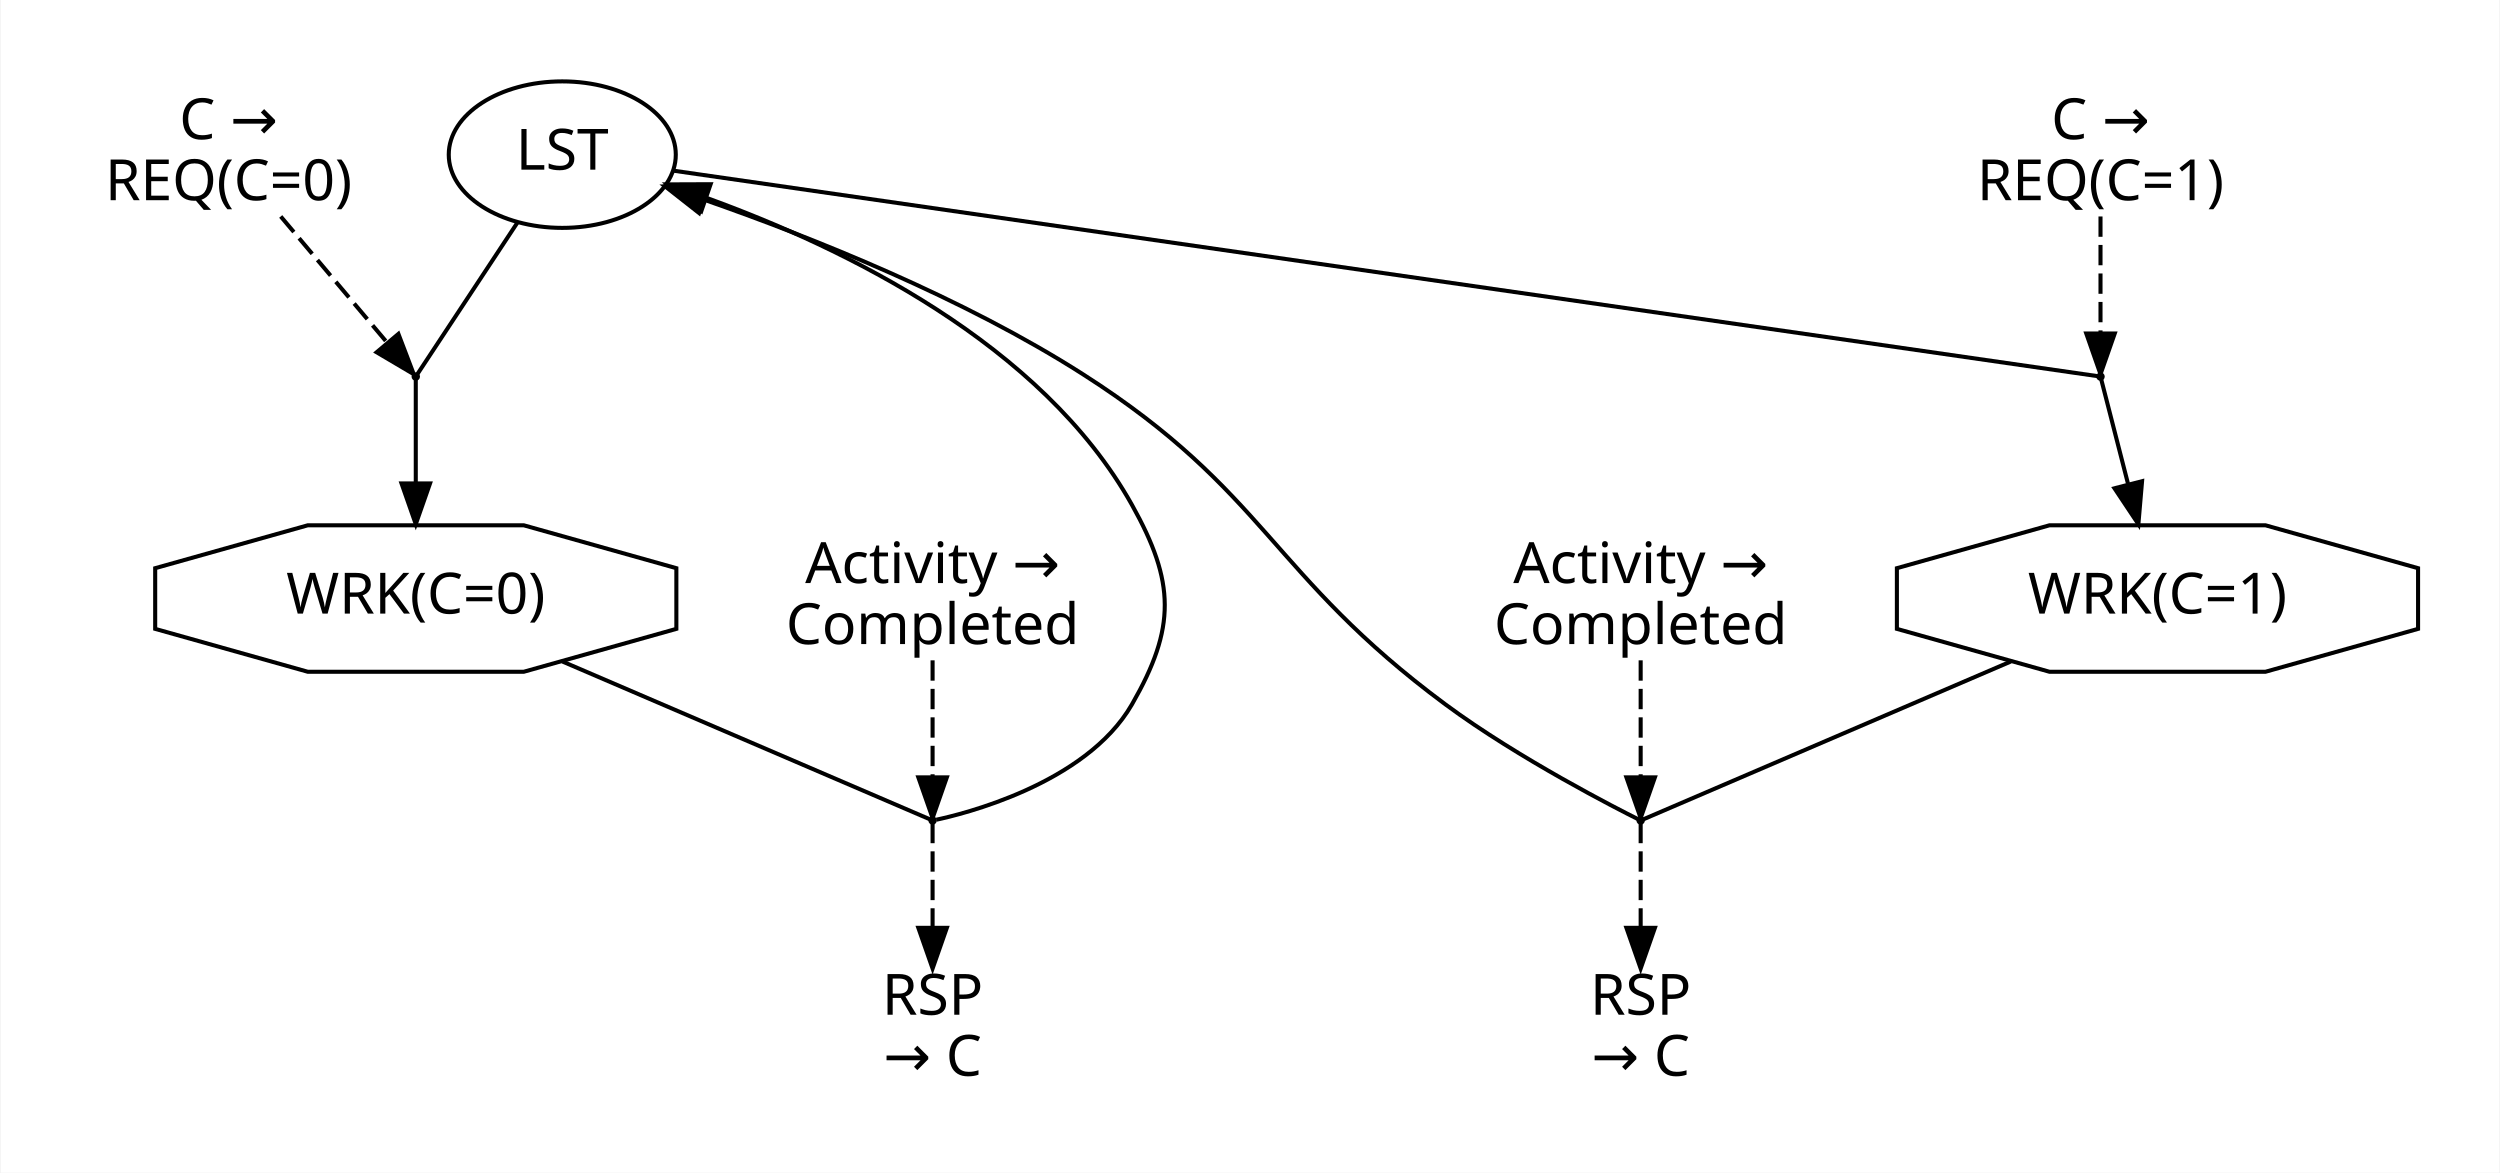
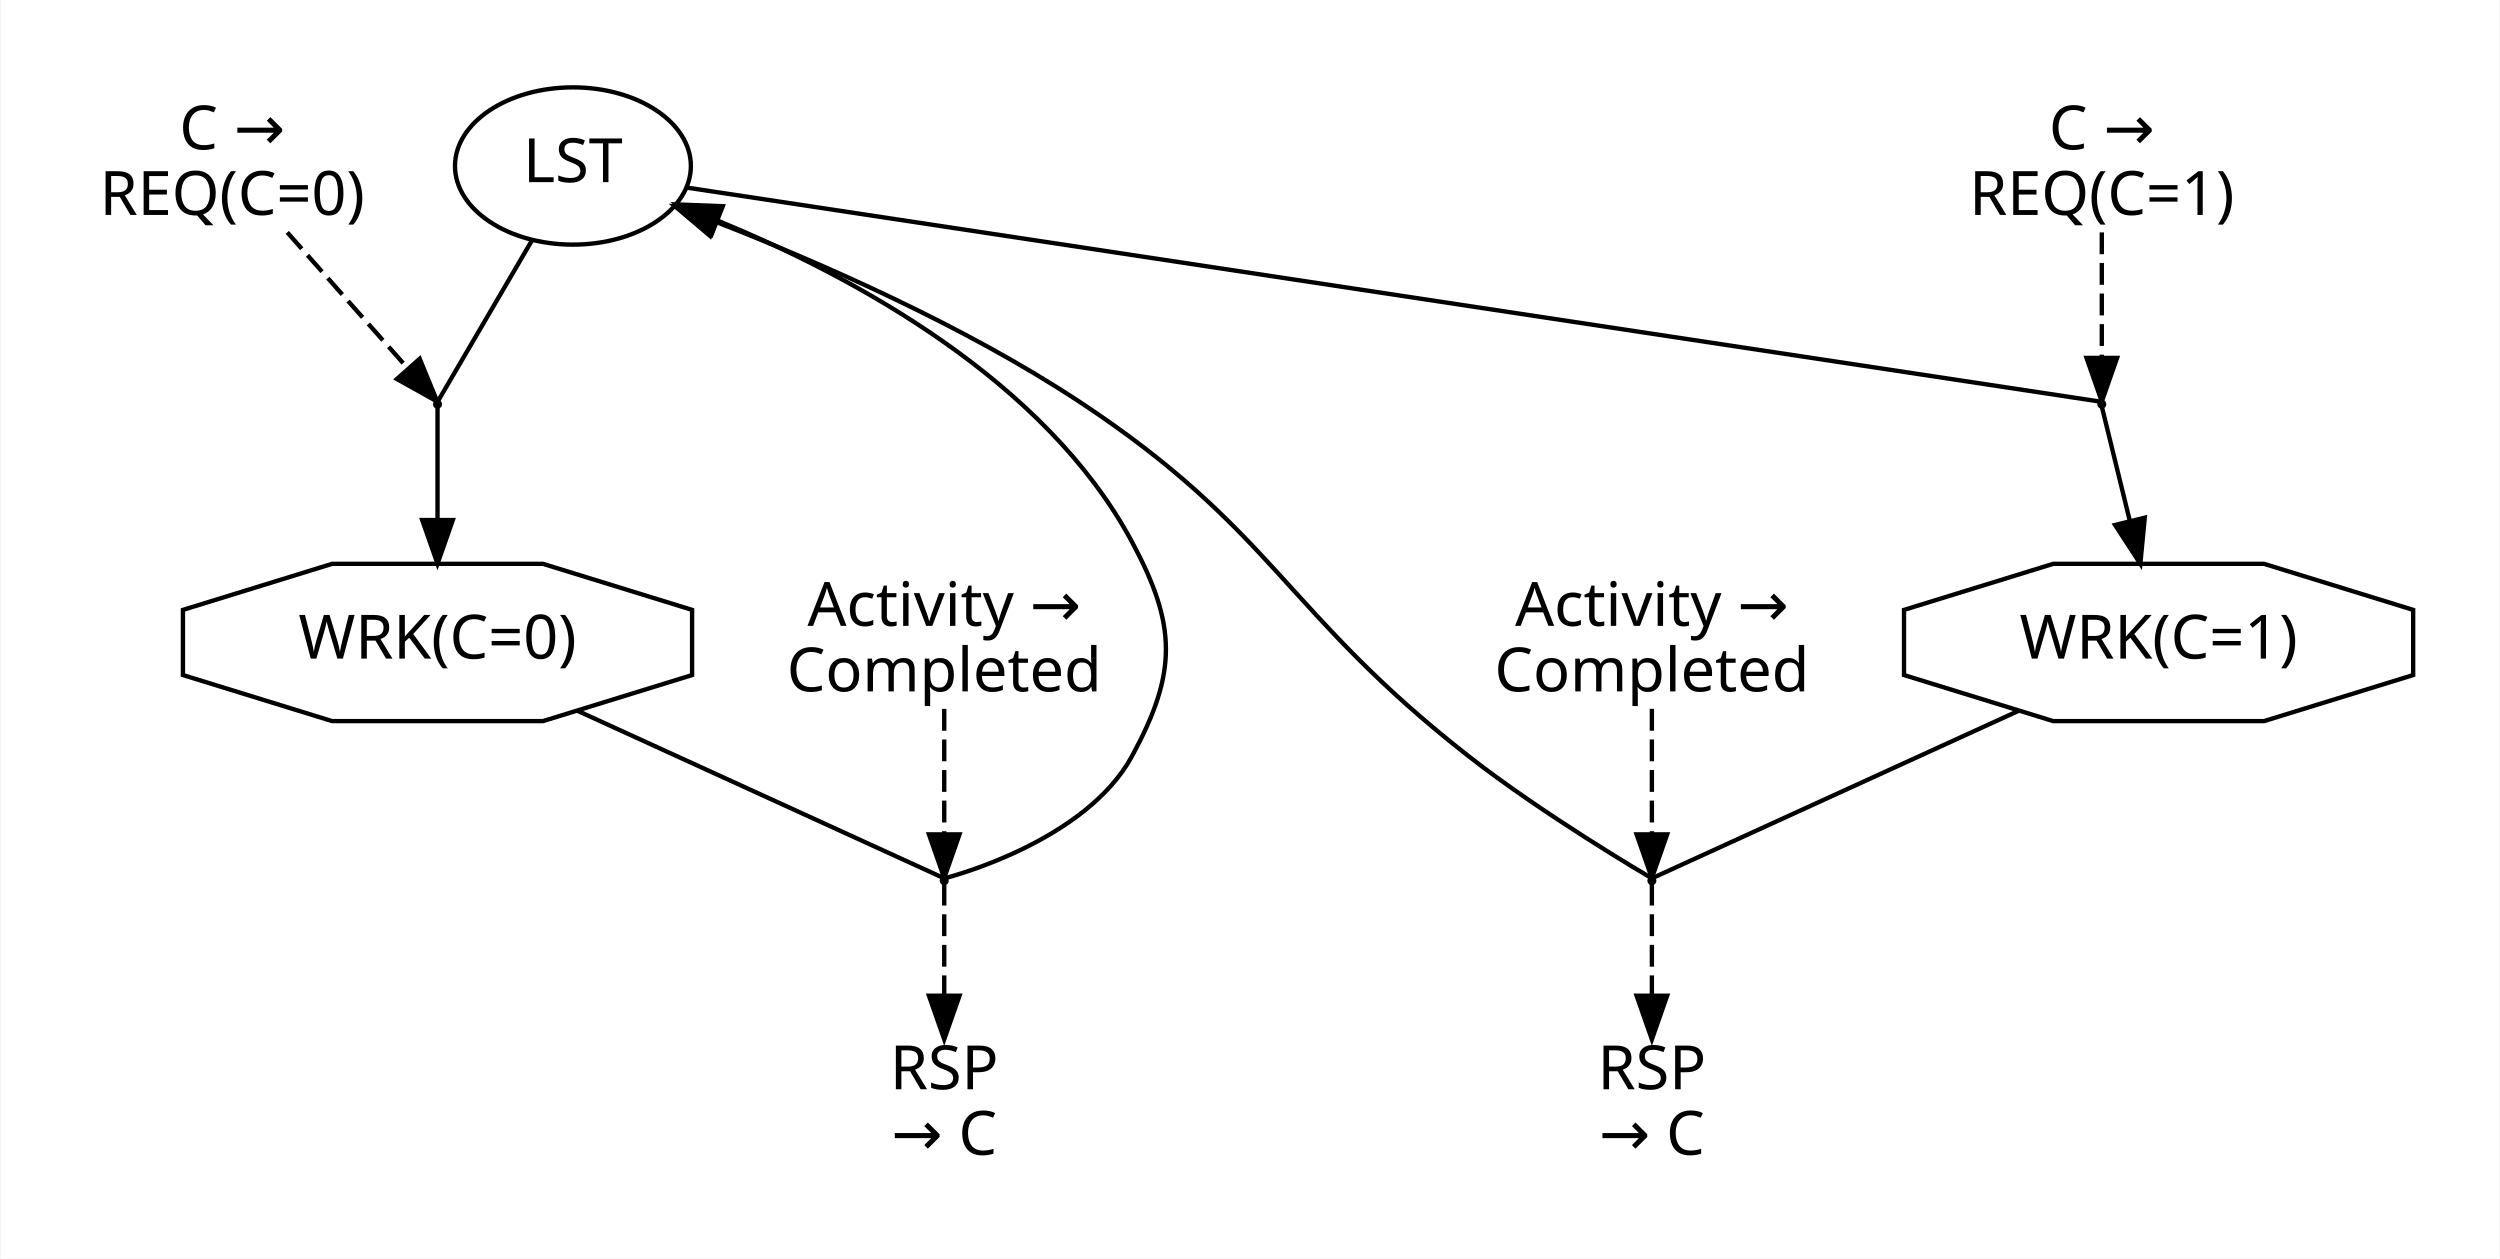
- <svg xmlns="http://www.w3.org/2000/svg" width="614pt" height="288pt" viewBox="0.00 0.00 614.00 288.16">
+ <svg xmlns="http://www.w3.org/2000/svg" width="572pt" height="288pt" viewBox="0.00 0.00 572.00 288.16">
  <g id="graph0" class="graph" transform="scale(1 1) rotate(0) translate(4 284.16)">
-     <polygon fill="#ffffff" stroke="transparent" points="-4,4 -4,-284.16 610,-284.16 610,4 -4,4" />
+     <polygon fill="white" stroke="transparent" points="-4,4 -4,-284.16 568,-284.16 568,4 -4,4" />
    <g id="clust1" class="cluster">
-       <polygon fill="none" stroke="#ffffff" points="8,-111.08 8,-272.16 170,-272.16 170,-111.08 8,-111.08" />
+       <polygon fill="none" stroke="white" points="8,-111.08 8,-272.16 162,-272.16 162,-111.08 8,-111.08" />
    </g>
    <g id="clust2" class="cluster">
-       <polygon fill="none" stroke="#ffffff" points="454,-111.08 454,-269.16 598,-269.16 598,-111.08 454,-111.08" />
+       <polygon fill="none" stroke="white" points="424,-111.08 424,-269.16 556,-269.16 556,-111.08 424,-111.08" />
    </g>
    <g id="clust3" class="cluster">
-       <polygon fill="none" stroke="#ffffff" points="178,-8 178,-160.08 272,-160.08 272,-8 178,-8" />
+       <polygon fill="none" stroke="white" points="170,-8 170,-160.08 254,-160.08 254,-8 170,-8" />
    </g>
    <g id="clust4" class="cluster">
-       <polygon fill="none" stroke="#ffffff" points="352,-8 352,-160.08 446,-160.08 446,-8 352,-8" />
+       <polygon fill="none" stroke="white" points="332,-8 332,-160.08 416,-160.08 416,-8 332,-8" />
    </g>
    <g id="node1" class="node">
-       <ellipse fill="none" stroke="#000000" cx="134" cy="-246.16" rx="27.895" ry="18" />
-       <text text-anchor="middle" x="134" y="-242.46" font-family="sans-serif" font-size="14.00" fill="#000000">LST</text>
+       <ellipse fill="none" stroke="black" cx="127" cy="-246.16" rx="27" ry="18" />
+       <text text-anchor="middle" x="127" y="-242.46" font-family="sans-serif" font-size="14.00">LST</text>
    </g>
    <g id="node3" class="node">
-       <ellipse fill="#000000" stroke="#000000" cx="98" cy="-191.62" rx=".54" ry=".54" />
+       <ellipse fill="black" stroke="black" cx="96" cy="-191.62" rx="0.54" ry="0.54" />
    </g>
    <g id="edge1" class="edge">
-       <path fill="none" stroke="#000000" d="M123.003,-229.5C113.409,-214.964 100.669,-195.664 98.365,-192.173" />
+       <path fill="none" stroke="black" d="M117.7,-229.26C108.85,-214.13 96.78,-193.5 96.04,-192.22" />
    </g>
    <g id="node6" class="node">
-       <ellipse fill="#000000" stroke="#000000" cx="512" cy="-191.62" rx=".54" ry=".54" />
+       <ellipse fill="black" stroke="black" cx="477" cy="-191.62" rx="0.54" ry="0.54" />
    </g>
    <g id="edge4" class="edge">
-       <path fill="none" stroke="#000000" d="M161.489,-242.194C245.755,-230.035 495.702,-193.972 511.241,-191.73" />
+       <path fill="none" stroke="black" d="M153.02,-241.22C233.5,-229.03 473.22,-192.73 476.96,-192.17" />
    </g>
    <g id="node2" class="node">
-       <polygon fill="none" stroke="#000000" points="162.036,-129.624 162.036,-144.536 124.524,-155.08 71.476,-155.08 33.964,-144.536 33.964,-129.624 71.476,-119.08 124.524,-119.08 162.036,-129.624" />
-       <text text-anchor="middle" x="98" y="-133.38" font-family="sans-serif" font-size="14.00" fill="#000000">WRK(C=0)</text>
+       <polygon fill="none" stroke="black" points="154.28,-129.62 154.28,-144.54 120.14,-155.08 71.86,-155.08 37.72,-144.54 37.72,-129.62 71.86,-119.08 120.14,-119.08 154.28,-129.62" />
+       <text text-anchor="middle" x="96" y="-133.38" font-family="sans-serif" font-size="14.00">WRK(C=0)</text>
    </g>
    <g id="node8" class="node">
-       <ellipse fill="#000000" stroke="#000000" cx="225" cy="-82.54" rx=".54" ry=".54" />
+       <ellipse fill="black" stroke="black" cx="212" cy="-82.54" rx="0.54" ry="0.54" />
    </g>
    <g id="edge7" class="edge">
-       <path fill="none" stroke="#000000" d="M134.053,-121.597C169.254,-106.48 218.387,-85.38 224.391,-82.802" />
+       <path fill="none" stroke="black" d="M128,-121.46C161.27,-106.26 208.91,-84.49 211.86,-83.15" />
    </g>
    <g id="edge2" class="edge">
-       <path fill="none" stroke="#000000" d="M98,-191.007C98,-188.292 98,-176.962 98,-165.384" />
-       <polygon fill="#000000" stroke="#000000" points="101.5,-165.355 98,-155.355 94.5,-165.355 101.5,-165.355" />
+       <path fill="none" stroke="black" d="M96,-190.93C96,-189.45 96,-177.4 96,-165.18" />
+       <polygon fill="black" stroke="black" points="99.5,-165.1 96,-155.1 92.5,-165.1 99.5,-165.1" />
    </g>
    <g id="node4" class="node">
-       <text text-anchor="middle" x="52" y="-249.96" font-family="sans-serif" font-size="14.00" fill="#000000">C →</text>
-       <text text-anchor="middle" x="52" y="-234.96" font-family="sans-serif" font-size="14.00" fill="#000000">REQ(C=0)</text>
+       <text text-anchor="middle" x="49" y="-249.96" font-family="sans-serif" font-size="14.00">C →</text>
+       <text text-anchor="middle" x="49" y="-234.96" font-family="sans-serif" font-size="14.00">REQ(C=0)</text>
    </g>
    <g id="edge3" class="edge">
-       <path fill="none" stroke="#000000" stroke-dasharray="5,2" d="M64.814,-230.968C73.294,-220.913 84.09,-208.113 91.023,-199.892" />
-       <polygon fill="#000000" stroke="#000000" points="93.733,-202.108 97.505,-192.207 88.382,-197.595 93.733,-202.108" />
+       <path fill="none" stroke="Black" stroke-dasharray="5,2" d="M61.6,-230.96C70.45,-220.98 81.95,-208.01 89.15,-199.88" />
+       <polygon fill="Black" stroke="Black" points="91.92,-202.03 95.94,-192.23 86.69,-197.39 91.92,-202.03" />
    </g>
    <g id="node5" class="node">
-       <polygon fill="none" stroke="#000000" points="590.036,-129.624 590.036,-144.536 552.524,-155.08 499.476,-155.08 461.964,-144.536 461.964,-129.624 499.476,-119.08 552.524,-119.08 590.036,-129.624" />
-       <text text-anchor="middle" x="526" y="-133.38" font-family="sans-serif" font-size="14.00" fill="#000000">WRK(C=1)</text>
+       <polygon fill="none" stroke="black" points="548.28,-129.62 548.28,-144.54 514.14,-155.08 465.86,-155.08 431.72,-144.54 431.72,-129.62 465.86,-119.08 514.14,-119.08 548.28,-129.62" />
+       <text text-anchor="middle" x="490" y="-133.38" font-family="sans-serif" font-size="14.00">WRK(C=1)</text>
    </g>
    <g id="node11" class="node">
-       <ellipse fill="#000000" stroke="#000000" cx="399" cy="-82.54" rx=".54" ry=".54" />
+       <ellipse fill="black" stroke="black" cx="374" cy="-82.54" rx="0.54" ry="0.54" />
    </g>
    <g id="edge11" class="edge">
-       <path fill="none" stroke="#000000" d="M489.947,-121.597C454.747,-106.48 405.613,-85.38 399.609,-82.802" />
+       <path fill="none" stroke="black" d="M458,-121.46C424.73,-106.26 377.09,-84.49 374.14,-83.15" />
    </g>
    <g id="edge5" class="edge">
-       <path fill="none" stroke="#000000" d="M512.157,-191.007C512.854,-188.292 515.763,-176.962 518.735,-165.384" />
-       <polygon fill="#000000" stroke="#000000" points="522.213,-165.911 521.309,-155.355 515.433,-164.171 522.213,-165.911" />
+       <path fill="none" stroke="black" d="M477.04,-190.93C477.4,-189.45 480.36,-177.4 483.35,-165.18" />
+       <polygon fill="black" stroke="black" points="486.84,-165.65 485.82,-155.1 480.04,-163.98 486.84,-165.65" />
    </g>
    <g id="node7" class="node">
-       <text text-anchor="middle" x="512" y="-249.96" font-family="sans-serif" font-size="14.00" fill="#000000">C →</text>
-       <text text-anchor="middle" x="512" y="-234.96" font-family="sans-serif" font-size="14.00" fill="#000000">REQ(C=1)</text>
+       <text text-anchor="middle" x="477" y="-249.96" font-family="sans-serif" font-size="14.00">C →</text>
+       <text text-anchor="middle" x="477" y="-234.96" font-family="sans-serif" font-size="14.00">REQ(C=1)</text>
    </g>
    <g id="edge6" class="edge">
-       <path fill="none" stroke="#000000" stroke-dasharray="5,2" d="M512,-230.968C512,-221.827 512,-210.418 512,-202.242" />
-       <polygon fill="#000000" stroke="#000000" points="515.5,-202.207 512,-192.207 508.5,-202.207 515.5,-202.207" />
+       <path fill="none" stroke="Black" stroke-dasharray="5,2" d="M477,-230.96C477,-221.93 477,-210.45 477,-202.33" />
+       <polygon fill="Black" stroke="Black" points="480.5,-202.23 477,-192.23 473.5,-202.23 480.5,-202.23" />
    </g>
    <g id="edge8" class="edge">
-       <path fill="none" stroke="#000000" d="M225.911,-82.723C231.623,-83.928 262.618,-91.278 274,-111.08 284.853,-129.961 284.627,-141.071 274,-160.08 251.824,-199.748 203.048,-223.377 169.357,-235.569" />
-       <polygon fill="#000000" stroke="#000000" points="168.169,-232.276 159.86,-238.85 170.455,-238.893 168.169,-232.276" />
+       <path fill="none" stroke="black" d="M212.09,-83.1C213.99,-83.59 244.47,-91.66 255,-111.08 265.38,-130.23 265.29,-140.89 255,-160.08 235.09,-197.22 191.04,-220.91 160.21,-233.62" />
+       <polygon fill="black" stroke="black" points="158.73,-230.44 150.71,-237.36 161.3,-236.95 158.73,-230.44" />
    </g>
    <g id="node10" class="node">
-       <text text-anchor="middle" x="225" y="-34.8" font-family="sans-serif" font-size="14.00" fill="#000000">RSP</text>
-       <text text-anchor="middle" x="225" y="-19.8" font-family="sans-serif" font-size="14.00" fill="#000000">→ C</text>
+       <text text-anchor="middle" x="212" y="-34.8" font-family="sans-serif" font-size="14.00">RSP</text>
+       <text text-anchor="middle" x="212" y="-19.8" font-family="sans-serif" font-size="14.00">→ C</text>
    </g>
    <g id="edge10" class="edge">
-       <path fill="none" stroke="#000000" stroke-dasharray="5,2" d="M225,-81.961C225,-79.285 225,-67.76 225,-56.345" />
-       <polygon fill="#000000" stroke="#000000" points="228.5,-56.15 225,-46.15 221.5,-56.15 228.5,-56.15" />
+       <path fill="none" stroke="Black" stroke-dasharray="5,2" d="M212,-81.86C212,-80.41 212,-68.3 212,-56.38" />
+       <polygon fill="Black" stroke="Black" points="215.5,-56.22 212,-46.22 208.5,-56.22 215.5,-56.22" />
    </g>
    <g id="node9" class="node">
-       <text text-anchor="middle" x="225" y="-140.88" font-family="sans-serif" font-size="14.00" fill="#000000">Activity →</text>
-       <text text-anchor="middle" x="225" y="-125.88" font-family="sans-serif" font-size="14.00" fill="#000000">Completed</text>
+       <text text-anchor="middle" x="212" y="-140.88" font-family="sans-serif" font-size="14.00">Activity →</text>
+       <text text-anchor="middle" x="212" y="-125.88" font-family="sans-serif" font-size="14.00">Completed</text>
    </g>
    <g id="edge9" class="edge">
-       <path fill="none" stroke="#000000" stroke-dasharray="5,2" d="M225,-121.888C225,-112.747 225,-101.338 225,-93.162" />
-       <polygon fill="#000000" stroke="#000000" points="228.5,-93.127 225,-83.127 221.5,-93.127 228.5,-93.127" />
+       <path fill="none" stroke="Black" stroke-dasharray="5,2" d="M212,-121.88C212,-112.85 212,-101.37 212,-93.25" />
+       <polygon fill="Black" stroke="Black" points="215.5,-93.15 212,-83.15 208.5,-93.15 215.5,-93.15" />
    </g>
    <g id="edge12" class="edge">
-       <path fill="none" stroke="#000000" d="M398.29,-82.892C393.81,-85.13 369.073,-97.69 351,-111.08 308.006,-142.934 307.077,-163.328 262,-192.16 232.633,-210.944 195.625,-225.73 168.965,-235.046" />
-       <polygon fill="#000000" stroke="#000000" points="167.627,-231.804 159.292,-238.345 169.886,-238.43 167.627,-231.804" />
+       <path fill="none" stroke="black" d="M373.93,-83.12C372.49,-83.97 349.12,-97.7 332,-111.08 289.84,-144.03 287.65,-162.67 243,-192.16 216.69,-209.53 183.77,-223.98 159.72,-233.37" />
+       <polygon fill="black" stroke="black" points="158.42,-230.13 150.33,-236.97 160.92,-236.66 158.42,-230.13" />
    </g>
    <g id="node13" class="node">
-       <text text-anchor="middle" x="399" y="-34.8" font-family="sans-serif" font-size="14.00" fill="#000000">RSP</text>
-       <text text-anchor="middle" x="399" y="-19.8" font-family="sans-serif" font-size="14.00" fill="#000000">→ C</text>
+       <text text-anchor="middle" x="374" y="-34.8" font-family="sans-serif" font-size="14.00">RSP</text>
+       <text text-anchor="middle" x="374" y="-19.8" font-family="sans-serif" font-size="14.00">→ C</text>
    </g>
    <g id="edge14" class="edge">
-       <path fill="none" stroke="#000000" stroke-dasharray="5,2" d="M399,-81.961C399,-79.285 399,-67.76 399,-56.345" />
-       <polygon fill="#000000" stroke="#000000" points="402.5,-56.15 399,-46.15 395.5,-56.15 402.5,-56.15" />
+       <path fill="none" stroke="Black" stroke-dasharray="5,2" d="M374,-81.86C374,-80.41 374,-68.3 374,-56.38" />
+       <polygon fill="Black" stroke="Black" points="377.5,-56.22 374,-46.22 370.5,-56.22 377.5,-56.22" />
    </g>
    <g id="node12" class="node">
-       <text text-anchor="middle" x="399" y="-140.88" font-family="sans-serif" font-size="14.00" fill="#000000">Activity →</text>
-       <text text-anchor="middle" x="399" y="-125.88" font-family="sans-serif" font-size="14.00" fill="#000000">Completed</text>
+       <text text-anchor="middle" x="374" y="-140.88" font-family="sans-serif" font-size="14.00">Activity →</text>
+       <text text-anchor="middle" x="374" y="-125.88" font-family="sans-serif" font-size="14.00">Completed</text>
    </g>
    <g id="edge13" class="edge">
-       <path fill="none" stroke="#000000" stroke-dasharray="5,2" d="M399,-121.888C399,-112.747 399,-101.338 399,-93.162" />
-       <polygon fill="#000000" stroke="#000000" points="402.5,-93.127 399,-83.127 395.5,-93.127 402.5,-93.127" />
+       <path fill="none" stroke="Black" stroke-dasharray="5,2" d="M374,-121.88C374,-112.85 374,-101.37 374,-93.25" />
+       <polygon fill="Black" stroke="Black" points="377.5,-93.15 374,-83.15 370.5,-93.15 377.5,-93.15" />
    </g>
  </g>
</svg>
